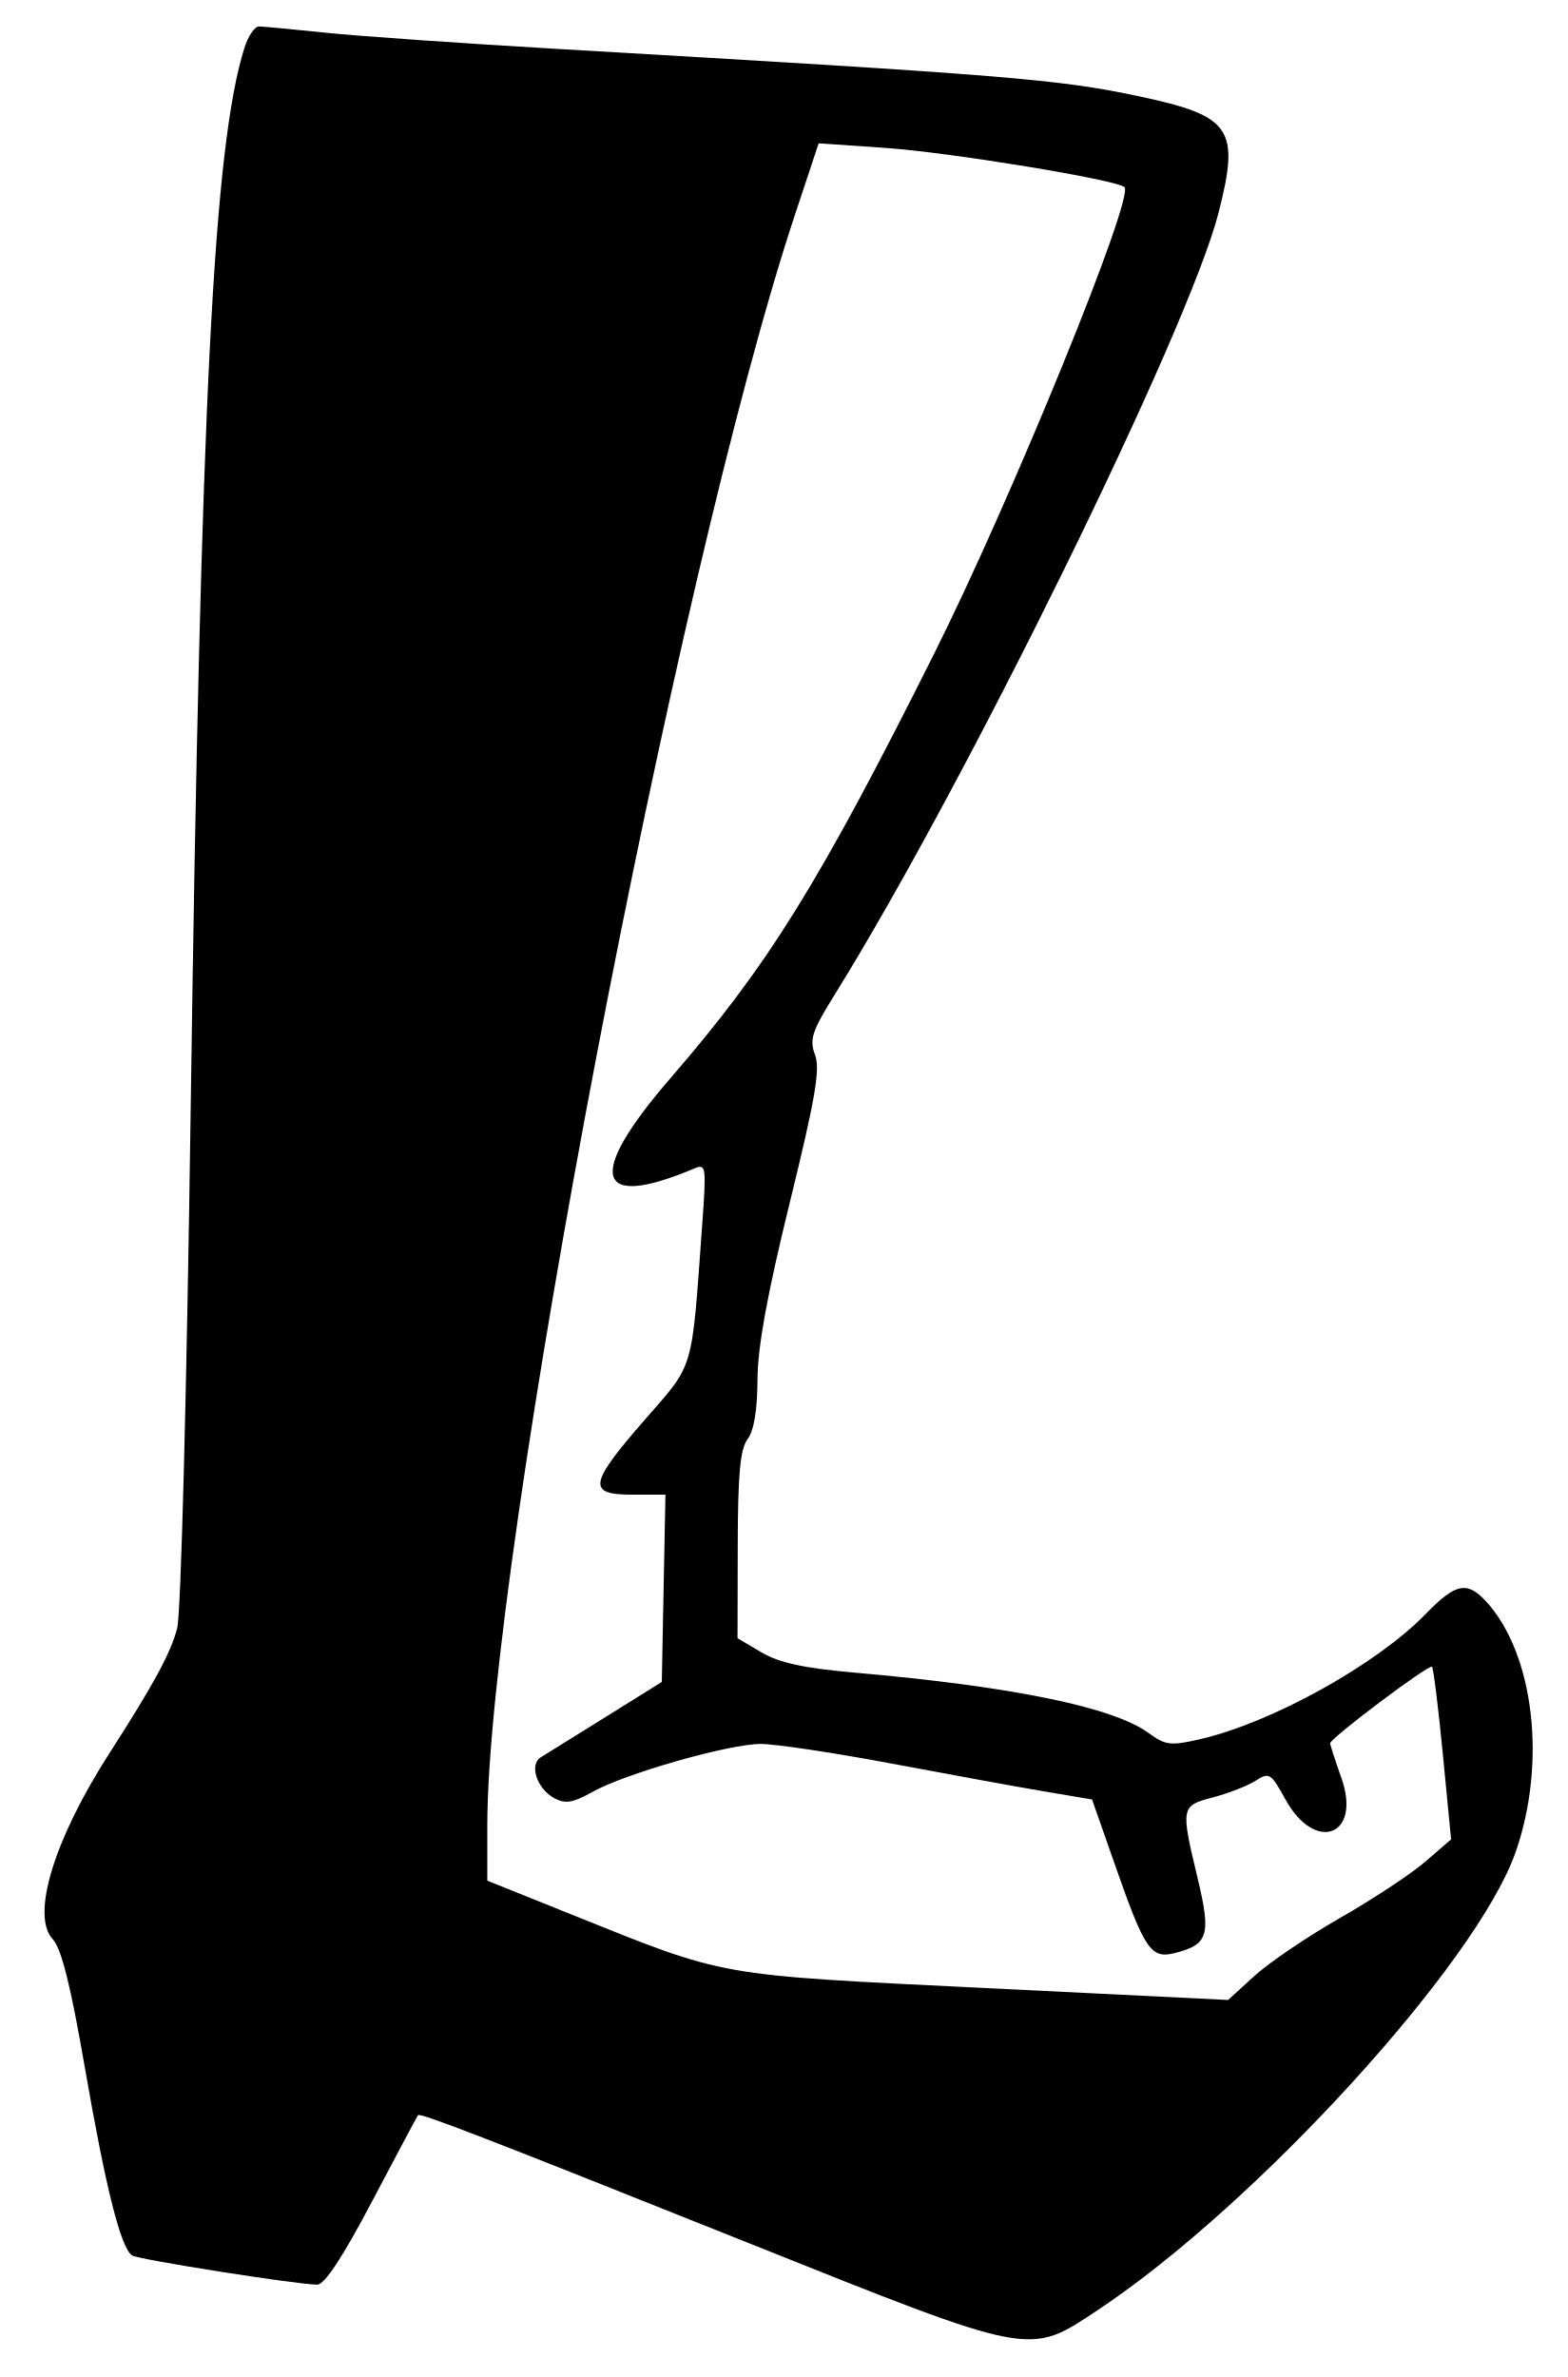
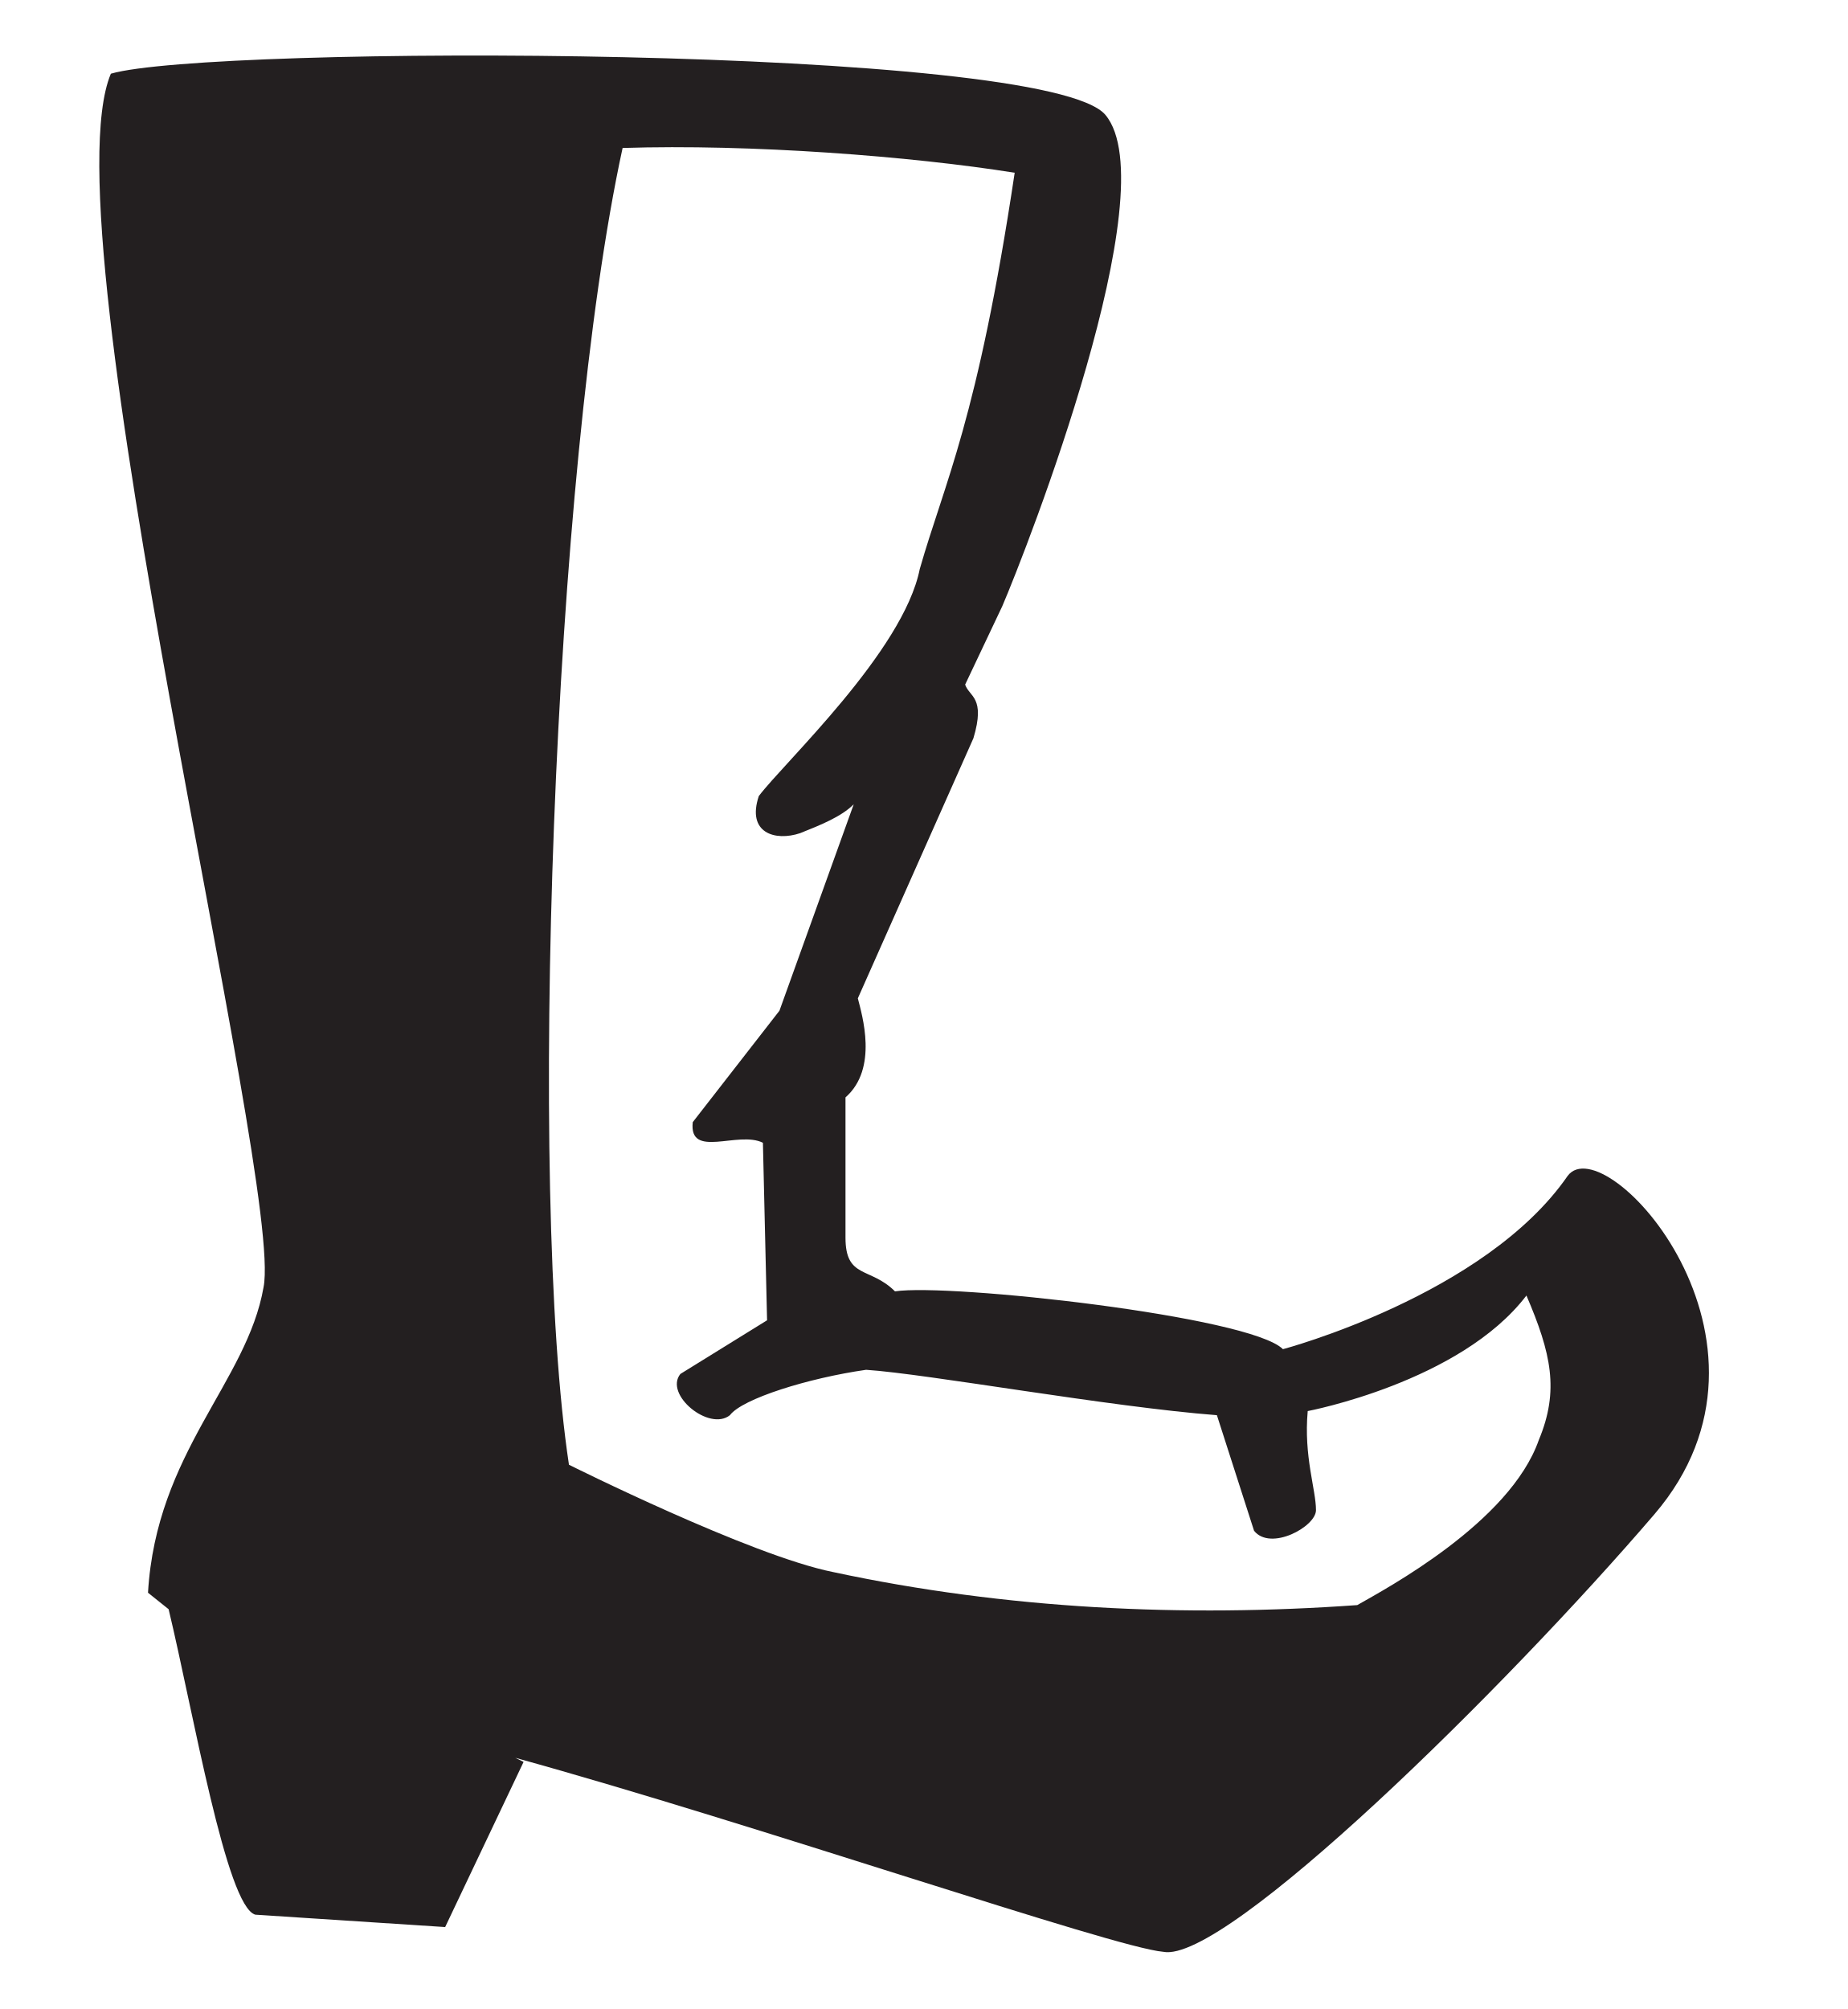
- <svg xmlns="http://www.w3.org/2000/svg" viewBox="195 0 238 361" fill="currentColor">
-   <path d="M 232.126 7.250 C 227.444 22.040, 225.458 61.197, 223.959 168.309 C 223.352 211.668, 222.482 245.104, 221.904 247.289 C 220.891 251.120, 218.423 255.669, 211.543 266.385 C 203.179 279.415, 199.684 290.918, 203.001 294.500 C 204.328 295.933, 205.713 301.464, 207.885 314 C 211.069 332.381, 213.364 341.489, 215.077 342.548 C 216.088 343.172, 239.930 346.932, 243.164 346.977 C 244.287 346.993, 247.011 342.854, 251.544 334.250 C 255.237 327.238, 258.357 321.382, 258.476 321.237 C 258.806 320.837, 268.489 324.582, 308.676 340.654 C 352.109 358.024, 351.164 357.844, 361.772 350.790 C 385.776 334.829, 419.223 298.177, 425.135 281.356 C 429.909 267.774, 427.984 251.207, 420.709 243.250 C 417.800 240.069, 416.061 240.423, 411.501 245.124 C 404.065 252.789, 388.178 261.609, 377.274 264.126 C 372.757 265.169, 372.022 265.080, 369.396 263.175 C 363.991 259.254, 348.782 256.133, 324.826 254.029 C 317.063 253.347, 313.329 252.537, 310.644 250.953 L 307 248.802 307.032 234.651 C 307.056 223.795, 307.405 220.048, 308.532 218.559 C 309.492 217.289, 310.010 214.177, 310.030 209.559 C 310.051 204.579, 311.492 196.666, 314.921 182.692 C 318.830 166.768, 319.584 162.357, 318.768 160.192 C 317.889 157.858, 318.291 156.635, 321.791 151 C 341.698 118.949, 375.502 50.084, 380.046 32.324 C 383.322 19.519, 382.028 17.620, 368 14.632 C 355.786 12.031, 348.145 11.408, 280 7.450 C 265.425 6.604, 249.450 5.489, 244.500 4.973 C 239.550 4.457, 234.972 4.027, 234.328 4.017 C 233.683 4.008, 232.692 5.462, 232.126 7.250 M 315.715 32.633 C 297.702 86.924, 269 237.237, 269 277.282 L 269 285.621 281.750 290.744 C 305.529 300.297, 303.294 299.899, 344.500 301.923 L 381.500 303.740 385.500 300.085 C 387.700 298.074, 393.556 294.110, 398.514 291.274 C 403.472 288.439, 409.291 284.596, 411.446 282.733 L 415.363 279.347 414.111 266.437 C 413.423 259.336, 412.682 253.348, 412.464 253.131 C 412.028 252.694, 397 263.990, 397 264.754 C 397 265.017, 397.765 267.387, 398.701 270.021 C 401.825 278.816, 394.739 281.523, 390.199 273.269 C 388.007 269.285, 387.744 269.120, 385.686 270.438 C 384.484 271.207, 381.587 272.341, 379.250 272.957 C 374.299 274.262, 374.273 274.398, 376.883 285.303 C 378.946 293.924, 378.506 295.333, 373.345 296.628 C 369.819 297.513, 368.836 296.089, 364.559 283.896 L 360.840 273.292 353.670 272.082 C 349.726 271.417, 339.300 269.516, 330.500 267.857 C 321.700 266.199, 312.700 264.849, 310.500 264.858 C 305.609 264.879, 289.900 269.366, 284.917 272.167 C 282.012 273.800, 280.852 273.991, 279.203 273.109 C 276.534 271.680, 275.309 267.989, 277.136 266.878 C 277.886 266.421, 282.325 263.661, 287 260.744 L 295.500 255.440 295.777 241.220 L 296.055 227 291.027 227 C 284.145 227, 284.412 225.378, 292.897 215.642 C 300.511 206.906, 299.994 208.655, 301.630 186.083 C 302.282 177.076, 302.229 176.701, 300.406 177.471 C 285.304 183.844, 283.948 178.612, 296.841 163.715 C 311.679 146.571, 319.397 134.145, 336.829 99.336 C 348.541 75.952, 367.303 29.970, 365.763 28.430 C 364.640 27.307, 339.267 23.140, 329.410 22.461 L 319.321 21.765 315.715 32.633 M 546.393 146.031 C 482.552 157.424, 444.541 223.806, 466.888 284.878 C 488.902 345.041, 560.098 370.611, 616.346 338.556 C 669.317 308.369, 684.483 238.179, 648.870 188.033 C 635.282 168.901, 613.770 154.161, 590.175 147.816 C 581.489 145.480, 555.432 144.418, 546.393 146.031 M 1007.047 152.138 C 964.429 159.204, 935.040 197.921, 935.040 247 C 935.040 294.616, 961.514 330.839, 1005 342.724 C 1015.841 345.686, 1042.515 345.127, 1055.500 341.665 C 1093.477 331.538, 1125.207 299.151, 1126.690 269 C 1127.168 259.287, 1126.273 256.774, 1121.088 253.280 C 1111.289 246.677, 1098.108 253.669, 1098.022 265.516 C 1097.977 271.739, 1104.553 279, 1110.234 279 C 1112.592 279, 1112.507 279.432, 1108.875 285.919 C 1096.689 307.684, 1073.298 321, 1047.252 321 C 1015.764 321, 993.811 303.237, 984.839 270.500 C 982.191 260.837, 981.452 229.334, 983.778 225.263 L 985.057 223.025 1054.778 223.020 C 1093.125 223.017, 1125.063 223.012, 1125.750 223.007 C 1126.594 223.002, 1127 221.253, 1127 217.619 L 1127 212.237 1098.145 211.504 C 1082.275 211.100, 1066.413 211.088, 1062.895 211.476 L 1056.500 212.181 1063 208.224 C 1073.638 201.748, 1075.500 198.238, 1075.500 184.664 C 1075.500 172.195, 1074.746 169.946, 1068.460 163.660 C 1058.100 153.300, 1030.861 148.190, 1007.047 152.138 M 707.500 153.711 C 704.789 154.416, 704.033 155.829, 704.015 160.227 C 703.990 166.336, 706.384 167.225, 721.790 166.830 C 731.636 166.578, 735.077 166.825, 736.343 167.872 C 738.835 169.936, 738.893 318.281, 736.403 321.835 C 734.854 324.047, 734.388 324.108, 720.912 323.848 C 711.441 323.666, 706.653 323.947, 705.869 324.731 C 704.301 326.299, 703.602 334.925, 704.793 338.002 L 705.762 340.504 756.631 340.480 C 784.609 340.467, 808.063 340.102, 808.750 339.669 C 810.445 338.602, 810.382 327.905, 808.667 325.559 C 807.465 323.915, 805.801 323.753, 791.787 323.917 C 778.303 324.074, 776.015 323.872, 774.533 322.390 C 772.944 320.801, 772.848 314.992, 773.162 239.374 L 773.500 158.067 771.224 155.784 C 768.962 153.515, 768.749 153.499, 739.224 153.345 C 722.876 153.260, 708.600 153.425, 707.500 153.711 M 786.500 155.127 C 783.563 156.892, 783.032 158.045, 783.015 162.693 C 782.991 169.224, 784.830 169.996, 800.473 170.022 C 815.099 170.047, 820.060 171.457, 823.731 176.633 C 832.847 189.489, 830.161 218.692, 818.830 229.900 C 813.914 234.763, 811.800 235.355, 797.212 235.954 C 782.378 236.563, 782.041 236.732, 782.015 243.559 C 781.990 250.216, 782.888 250.684, 797 251.369 C 812.670 252.131, 815.901 253.041, 820.329 257.942 C 824.708 262.790, 824.818 263.595, 825.364 295 C 825.857 323.348, 826.681 327.529, 833.160 334.558 C 845.073 347.481, 876.238 346.834, 889.457 333.389 C 897.748 324.957, 898.500 321.712, 898.500 294.356 C 898.500 266.560, 898.342 266, 890.500 266 C 882.757 266, 882.574 266.607, 882 294.352 C 881.653 311.093, 881.114 319.174, 880.242 320.699 C 877.156 326.094, 870.324 327.616, 865.659 323.946 C 861.339 320.549, 860.766 315.991, 861.559 291.378 C 862.406 265.083, 861.855 261.803, 855.530 255.478 C 850.217 250.165, 841.453 246.706, 827.537 244.430 L 816.574 242.637 827.046 240.395 C 852.796 234.881, 862.983 226.175, 866.124 207 C 870.188 182.184, 858.345 163.081, 834.690 156.299 C 827.726 154.303, 789.423 153.371, 786.500 155.127 M 543.951 162.362 C 533.921 165.067, 526.049 173.275, 516.627 190.852 C 513.431 196.816, 508.082 204.660, 503.819 209.636 C 477.301 240.594, 476.119 248.303, 494.705 269.106 C 498.682 273.558, 505.021 282.683, 509.990 291.106 C 526.868 319.719, 542.428 330, 568.855 330 C 589.744 330, 615.137 316.237, 621.700 301.357 C 630.303 281.854, 629.482 282.972, 641.989 273.732 C 652.694 265.823, 658.738 246.640, 655.975 229.344 C 654.491 220.054, 653.069 217.787, 641.634 206.473 C 636.060 200.958, 629.127 193.457, 626.227 189.803 C 615.898 176.788, 602.424 166.485, 591.145 162.977 C 583.543 160.612, 551.963 160.201, 543.951 162.362 M 1010.970 165.955 C 1002.091 170.651, 992.750 185.404, 988.108 202.064 C 986.948 206.224, 986 209.936, 986 210.314 C 986 210.691, 994.663 210.998, 1005.250 210.996 C 1028.440 210.992, 1029.014 210.780, 1034.150 200.346 C 1038.387 191.741, 1039.061 177.143, 1035.500 171.113 C 1031.435 164.228, 1019.128 161.641, 1010.970 165.955 M 574.655 172.829 C 572.838 174.837, 572.509 178.675, 573.958 180.967 C 574.689 182.122, 573.762 182.890, 569.587 184.589 C 563.419 187.098, 552.824 194.170, 541.500 203.337 C 537.100 206.899, 533.305 209.623, 533.067 209.390 C 532.828 209.157, 533.166 208.434, 533.817 207.783 C 537.159 204.441, 533.048 197, 527.860 197 C 524.694 197, 521 200.845, 521 204.140 C 521 207.857, 525.168 211.349, 528.944 210.795 C 533.119 210.182, 532.829 210.551, 526.750 213.593 C 515.582 219.182, 512.566 224.358, 512.527 238 L 512.500 247.500 508.272 247.151 C 497.985 246.302, 493.946 260.818, 503.145 265.575 C 507.878 268.022, 510.954 267.374, 515.053 263.065 L 518.795 259.131 519.898 263.508 C 520.504 265.916, 521 268.036, 521 268.219 C 521 268.403, 519.224 268.384, 517.054 268.177 C 509.309 267.438, 505.226 275.664, 510.370 281.644 C 513.669 285.479, 519.378 285.518, 522.402 281.726 L 524.534 279.051 525.913 282.166 C 528.224 287.385, 539.195 297.754, 545.233 300.424 C 556.896 305.582, 573.817 306.386, 583.217 302.228 L 587.689 300.250 588.930 303.682 C 590.402 307.753, 595.425 310.612, 599.367 309.623 C 608.648 307.293, 608.089 292.564, 598.690 291.786 C 597.211 291.664, 596 291.272, 596 290.915 C 596 290.559, 600.971 284.919, 607.046 278.383 C 626.204 257.773, 627.095 253.833, 617.656 231.500 C 613.979 222.800, 611.662 215.573, 610.650 209.652 C 607.878 193.425, 601.844 185.545, 590.117 182.838 C 585.656 181.808, 585.212 181.472, 586.106 179.802 C 589.331 173.776, 579.316 167.678, 574.655 172.829 M 546.555 174.250 C 538.848 181.031, 546.637 192.146, 556.455 188.379 C 561.202 186.557, 562.118 178.964, 558.077 174.923 C 554.480 171.326, 550.164 171.074, 546.555 174.250 M 615.016 209.707 C 611.295 214.437, 614.572 221, 620.655 221 C 624.861 221, 628 218.008, 628 214 C 628 207.257, 619.225 204.355, 615.016 209.707 M 554.591 220.573 C 533.494 228.303, 532.090 260.149, 552.429 269.619 C 557.980 272.204, 567.533 272.813, 574.065 270.998 C 590.262 266.499, 596.884 240.752, 585.183 227.772 C 577.978 219.780, 565.056 216.739, 554.591 220.573 M 629.114 238.750 C 621.429 245.130, 630.513 256.104, 638.365 249.927 C 641.810 247.218, 641.886 242.795, 638.545 239.455 C 635.661 236.571, 632.063 236.302, 629.114 238.750 M 624.008 258.492 C 620.732 261.979, 620.892 266.650, 624.389 269.658 C 630.129 274.596, 638 271.243, 638 263.860 C 638 256.613, 629.012 253.165, 624.008 258.492 M 542.476 305.404 C 536.675 307.916, 535.430 314.584, 539.923 319.077 C 547.721 326.875, 559.867 316.249, 552.350 308.205 C 548.810 304.418, 546.359 303.723, 542.476 305.404 M 565.381 313.541 C 564.044 315.582, 563.938 316.569, 564.843 318.556 C 568.105 325.714, 577.035 322.880, 576.049 315 C 575.497 310.583, 567.992 309.556, 565.381 313.541 M 661.773 466.555 C 645.028 470.614, 632.564 482.931, 627.471 500.453 C 625.137 508.481, 625.854 526.999, 628.817 535.233 C 638.488 562.103, 671.615 574.178, 697.361 560.217 C 706.782 555.109, 719.785 539.406, 720.054 532.813 C 720.083 532.091, 721.119 534.875, 722.356 539 C 728.341 558.954, 736.155 565.498, 754 565.499 C 762.674 565.500, 763.976 565.239, 768.971 562.500 C 778.102 557.493, 783.975 547.779, 787.005 532.671 C 788.397 525.731, 788.748 526.223, 781.831 525.410 L 776.264 524.756 775.539 529.589 C 773.093 545.900, 765.580 555, 754.559 555 C 733.965 555, 727.409 528.600, 736.621 482.769 C 738.046 475.680, 738.955 469.622, 738.641 469.308 C 738.327 468.994, 735.494 468.683, 732.345 468.618 L 726.620 468.500 724.891 477 C 723.940 481.675, 722.856 488.087, 722.483 491.250 C 721.639 498.390, 721.120 498.397, 718.047 491.302 C 715.035 484.349, 705.891 474.347, 699.233 470.723 C 689.324 465.330, 673.903 463.614, 661.773 466.555 M 154.500 469.525 C 108.784 477.930, 73.792 508.579, 63.632 549.116 C 51.462 597.676, 74.369 641.965, 120 658.095 C 128.773 661.196, 152.611 661.514, 163.500 658.675 C 184.390 653.228, 202.587 639.599, 210.738 623.294 C 226.195 592.373, 212.767 563.108, 178.167 552.312 L 169.833 549.712 167.167 552.440 L 164.500 555.168 167 556.774 C 184.236 567.848, 193.698 592.382, 188.472 612.448 C 177.628 654.081, 129.259 664.447, 96.966 632.059 C 82.813 617.864, 76.358 601.756, 75.292 577.968 C 73.003 526.899, 110.899 489.024, 167.022 486.288 C 232.367 483.104, 276.847 538.008, 296.414 646.006 C 299.887 665.173, 299.873 666.192, 296.008 675 C 247.329 785.933, 193.606 864.392, 145.032 895.486 C 88.566 931.632, 37.840 900.950, 47.513 836.500 C 55.417 783.835, 91.132 747.225, 135.009 746.811 C 157.785 746.596, 166.770 758.778, 157.058 776.708 L 153.974 782.404 156.737 784.666 C 160.407 787.670, 160.470 787.653, 163.730 782.750 C 171.051 771.738, 173.191 758.079, 168.783 750.500 C 158.126 732.176, 121.871 732.613, 84.500 751.514 C 27.090 780.551, -5.221 835.824, 6.519 884.912 C 17.250 929.784, 72.983 949.967, 123.411 927.243 C 178.142 902.581, 230.127 838.720, 287.638 725.504 C 296.018 709.007, 303.097 696.182, 303.368 697.004 C 306.419 706.240, 309.023 795.606, 306.935 819.404 L 305.891 831.308 299.477 842.113 C 273.456 885.950, 272.075 908.081, 295.252 909.811 C 302.783 910.373, 305.926 908.956, 312.082 902.220 C 324.938 888.154, 336.366 853.687, 342.495 810.500 C 343.432 803.900, 344.537 798.050, 344.951 797.500 C 345.365 796.950, 356.174 782.416, 368.971 765.202 C 381.768 747.989, 392.372 734.039, 392.536 734.203 C 392.700 734.366, 392.368 738.325, 391.800 743 C 389.973 758.014, 390.301 796.146, 392.347 806.500 C 399.394 842.176, 414.078 860.908, 439.392 866.516 C 465.308 872.257, 490.550 859.929, 512.119 831 C 517.474 823.818, 532 800.476, 532 799.053 C 532 798.344, 524.915 794.691, 524.540 795.207 C 524.422 795.368, 522.856 798.112, 521.059 801.304 C 508.899 822.903, 490.760 839.283, 474.972 842.921 C 469.102 844.273, 455.878 844.282, 452.315 842.936 C 432.501 835.450, 428.253 785.788, 438.678 683.525 L 440.408 666.551 448.288 654.626 C 481.571 604.252, 492.540 576.076, 484.962 560.421 C 480.444 551.088, 468.414 551.053, 456.602 560.338 C 434.861 577.429, 407.393 641.278, 397.920 696.742 C 396.483 705.150, 397.310 703.736, 380.405 726.707 C 373.203 736.493, 362.900 750.575, 357.510 758 C 352.120 765.425, 347.437 771.814, 347.105 772.197 C 346.772 772.581, 346.442 760.881, 346.370 746.197 C 345.615 590.513, 297.562 493.257, 210.571 471.346 C 197.673 468.097, 167.582 467.120, 154.500 469.525 M 661.262 478.219 C 645.095 484.129, 637.274 497.678, 638.232 518.112 C 638.986 534.208, 645.721 545.279, 658.606 551.606 C 666.715 555.587, 681.749 555.837, 689.280 552.114 C 718.128 537.855, 719.394 493.657, 691.361 479.474 C 683.320 475.405, 670.429 474.868, 661.262 478.219 M 532 502.500 L 532 508 556.500 508 L 581 508 581 502.500 L 581 497 556.500 497 L 532 497 532 502.500 M 813 502.500 L 813 508 837.500 508 L 862 508 862 502.500 L 862 497 837.500 497 L 813 497 813 502.500 M 464.163 570.516 C 458.595 575.201, 453.162 591.731, 447.465 621.319 C 446.001 628.919, 445.016 635.349, 445.276 635.609 C 446.512 636.845, 465.041 604.282, 469.604 592.854 C 473.084 584.140, 474.100 571.278, 471.462 569.349 C 468.857 567.444, 467.570 567.650, 464.163 570.516 M 1060.309 644.250 C 1059.864 644.938, 1059.275 652.417, 1059 660.871 L 1058.500 676.243 1051.500 678.100 C 1037.899 681.710, 1040.292 683.030, 1031.556 667.102 C 1027.305 659.352, 1023.510 652.815, 1023.123 652.576 C 1022.736 652.337, 1020.975 652.840, 1019.210 653.695 C 1014.577 655.939, 1015.003 658.233, 1022.750 672.764 C 1026.463 679.728, 1029.632 685.725, 1029.793 686.092 C 1029.954 686.459, 1028.021 687.970, 1025.497 689.449 C 1022.973 690.928, 1018.533 694.073, 1015.630 696.437 L 1010.352 700.737 1000.426 691.797 C 986.360 679.129, 986.482 679.199, 983.463 682.035 C 979.548 685.713, 980.357 687.243, 991.902 697.998 L 1002.803 708.154 997.896 714.637 C 995.197 718.203, 992.259 722.556, 991.367 724.310 C 990.475 726.065, 989.626 727.640, 989.479 727.811 C 989.332 727.982, 983.771 725.394, 977.121 722.061 C 963.275 715.120, 962.076 714.908, 959.670 718.981 C 956.994 723.512, 958.524 725.016, 971.966 731.060 C 982.358 735.732, 983.999 736.782, 983.590 738.500 C 983.329 739.600, 981.995 744.157, 980.626 748.626 C 974.438 768.832, 975.685 798.241, 983.550 817.567 C 998.243 853.673, 1027.327 874.297, 1065.622 875.767 C 1101.012 877.126, 1129.015 858.856, 1147.264 822.500 C 1149.776 817.495, 1156.286 799.899, 1155.773 799.501 C 1155.480 799.274, 1145.795 796, 1145.417 796 C 1145.292 796, 1143.953 798.138, 1142.441 800.750 C 1128.955 824.048, 1108.017 836.432, 1080 837.681 C 1042.116 839.370, 1017.324 817.463, 1013.417 778.847 C 1013.047 775.188, 1013.054 770.123, 1013.434 767.590 L 1014.125 762.986 1018.812 766.926 C 1042.591 786.910, 1076.605 791.405, 1101 777.786 C 1108.980 773.331, 1116.607 767.220, 1124.092 759.285 L 1130.666 752.316 1133.515 754.767 C 1137.560 758.246, 1146.210 757.620, 1149.669 753.598 C 1153.827 748.764, 1152.016 736.529, 1145.495 725.402 C 1144.123 723.060, 1143 720.990, 1143 720.802 C 1143 720.613, 1149.066 716.194, 1156.481 710.980 C 1165.854 704.388, 1169.968 700.907, 1169.981 699.555 C 1170 697.618, 1165.390 692, 1163.782 692 C 1163.317 692, 1157.054 696.303, 1149.864 701.562 C 1142.674 706.821, 1136.706 710.983, 1136.602 710.812 C 1136.499 710.640, 1134.037 707.700, 1131.132 704.277 C 1127.859 700.422, 1126.125 697.568, 1126.574 696.777 C 1126.973 696.075, 1130.832 690.243, 1135.150 683.818 C 1139.467 677.393, 1143 671.290, 1143 670.256 C 1143 668.095, 1137.461 663.609, 1135.650 664.304 C 1134.984 664.560, 1130.671 670.334, 1126.066 677.135 C 1121.461 683.936, 1117.347 689.893, 1116.924 690.373 C 1116.500 690.853, 1114.882 690.348, 1113.327 689.251 C 1111.772 688.154, 1108.138 686.066, 1105.250 684.611 C 1102.362 683.157, 1100 681.637, 1100 681.234 C 1100 680.831, 1102.301 673.600, 1105.112 665.163 C 1110.772 648.180, 1110.739 647.734, 1103.789 647.589 L 1099.500 647.500 1094.500 662.809 L 1089.500 678.118 1086.500 677.587 C 1084.850 677.295, 1080.463 676.753, 1076.750 676.383 L 1070 675.710 1070 661.920 C 1070 645.200, 1069.370 643, 1064.584 643 C 1062.678 643, 1060.754 643.563, 1060.309 644.250 M 636 657.149 C 601.750 689.960, 571.965 708.926, 541.158 717.542 C 533.615 719.651, 533.443 719.957, 535.725 727.222 L 537.500 732.873 546.464 729.973 C 556.902 726.597, 556.063 726.036, 559.220 738.500 C 561.355 746.927, 561.498 749.473, 561.469 778.500 C 561.434 813.910, 560.822 817.439, 551.497 836.007 C 546.612 845.732, 546.260 847, 548.444 847 C 551.825 847, 580.920 857.395, 589.303 861.598 C 598.943 866.432, 610 874.207, 610 876.152 C 610 876.541, 607.683 880.499, 604.852 884.948 C 602.020 889.396, 599.882 893.173, 600.102 893.340 C 601.161 894.148, 609.913 899, 610.311 899 C 610.561 899, 612.730 895.968, 615.133 892.263 C 636.246 859.696, 669.789 831.091, 711 810.511 C 715.125 808.451, 718.689 806.592, 718.920 806.380 C 719.703 805.660, 714.665 796, 713.506 796 C 712.631 796, 701.291 801.365, 692.887 805.755 C 688.458 808.069, 686.274 754.650, 689.994 735.030 C 691.543 726.862, 695.904 718.210, 702.665 709.887 L 708.850 702.273 702.175 701.651 C 685.033 700.053, 663.069 690.468, 651.048 679.339 C 643.885 672.706, 642.734 670.295, 645.599 667.918 C 647.853 666.047, 656 655.338, 656 654.245 C 656 653.447, 647.704 646.929, 646.837 647.045 C 646.651 647.070, 641.775 651.617, 636 657.149 M 826 679.666 C 804.780 695.264, 791.629 698.528, 761.988 695.554 C 747.810 694.131, 743.620 693.997, 743.034 694.945 C 742.137 696.397, 739.675 707.055, 740.161 707.385 C 740.347 707.512, 743.650 709.124, 747.500 710.969 C 760.846 717.364, 771.398 730.903, 777.424 749.365 C 787.256 779.482, 780.164 830.777, 763.735 848.377 C 759.714 852.684, 758.895 853.068, 747.531 855.976 C 740.948 857.660, 735.164 859.436, 734.678 859.922 C 733.929 860.671, 736.117 873.451, 737.175 874.509 C 737.359 874.692, 741.114 873.798, 745.519 872.522 C 767.108 866.269, 803.822 862.847, 827.984 864.835 C 840.831 865.892, 868.479 869.827, 875.580 871.610 C 877.632 872.124, 877.878 871.652, 878.991 865.052 C 879.651 861.140, 879.977 857.382, 879.715 856.699 C 879.439 855.982, 874.448 854.670, 867.869 853.588 C 851.880 850.956, 852.951 851.707, 848.261 839.841 C 838.406 814.909, 834.129 785.032, 837.475 764.500 C 841.505 739.770, 851.589 719.883, 864.659 710.890 C 869.969 707.237, 871.264 707.710, 867.664 711.987 C 864.441 715.817, 863.696 719.680, 864.146 730.212 C 864.953 749.108, 877.639 761.660, 897.047 762.767 C 916.548 763.879, 931.825 753.204, 937.937 734.197 C 946.807 706.611, 928.182 681.944, 898.540 682.017 C 872.680 682.081, 853.164 695.334, 839.697 721.977 L 835.895 729.500 836.493 721.500 C 837.110 713.246, 840.351 698.939, 843.947 688.593 C 845.076 685.345, 846 682.089, 846 681.358 C 846 680.319, 834.971 673.748, 833.779 674.077 C 833.625 674.119, 830.125 676.634, 826 679.666 M 821.500 701.065 C 809.795 707.812, 794.965 711, 775.283 711 C 774.927 711, 776.450 712.393, 778.665 714.097 C 790.930 723.523, 797.272 746.334, 797.267 781 C 797.263 808.459, 793.947 827.213, 786.472 842.056 C 784.492 845.988, 783.013 849.312, 783.186 849.443 C 783.359 849.575, 790.250 849.298, 798.500 848.829 C 806.750 848.360, 817.859 848.253, 823.186 848.591 L 832.871 849.207 830.498 842.353 C 815.975 800.417, 813.979 756.411, 824.489 709.857 C 825.876 703.709, 826.897 698.567, 826.756 698.431 C 826.615 698.295, 824.250 699.480, 821.500 701.065 M 892.975 702.295 C 881.964 708.117, 876.952 723.913, 882.402 735.617 C 890.588 753.197, 914.754 750.946, 919.984 732.118 C 925.661 711.681, 909.328 693.647, 892.975 702.295 M 1056.982 701.037 C 1039.208 705.259, 1023.249 722.020, 1017.896 742.087 L 1016.673 746.673 1020.586 750.352 C 1032.096 761.171, 1049.791 768.710, 1065.961 769.684 C 1084.242 770.786, 1097.122 765.538, 1112.720 750.632 C 1117.824 745.754, 1122 740.972, 1122 740.004 C 1122 731.940, 1108.361 713.917, 1096.800 706.704 C 1087.707 701.031, 1068.509 698.298, 1056.982 701.037 M 602.280 711.011 C 606.511 728.084, 608.092 773.865, 605.373 800.567 L 604.755 806.635 609.628 808.467 C 617.178 811.305, 624.703 816.686, 634.250 826.072 L 643 834.674 643.002 805.587 C 643.005 780.088, 643.874 758.594, 645.433 745.500 L 645.910 741.500 636.953 737.197 C 626.792 732.315, 616.250 724.324, 607.582 714.934 C 603.068 710.044, 601.810 709.113, 602.280 711.011 M 1060.305 711.406 C 1034.848 722.967, 1042.259 761.071, 1069.946 760.978 C 1097.294 760.886, 1105.926 724.966, 1081.644 712.302 C 1077.323 710.048, 1064.482 709.509, 1060.305 711.406 M 296.199 870.244 C 288.989 883.275, 285.532 895, 288.901 895 C 291.681 895, 303.729 863.396, 301.717 861.383 C 301.499 861.166, 299.016 865.153, 296.199 870.244" stroke="none" fill-rule="evenodd" />
+ <svg xmlns="http://www.w3.org/2000/svg" width="164.934" height="179.297" viewBox="171.449 61.078 164.934 179.297" version="1.1">
+   <path fill-rule="nonzero" fill="rgb(13.73%, 12.16%, 12.549%)" fill-opacity="1" d="M 319.121 196.223 C 332.383 180.75 314.699 161.594 311.383 166.016 C 304.016 176.699 285.965 181.488 285.965 181.488 C 283.02 178.539 256.125 175.594 251.336 176.328 C 249.125 174.121 246.918 175.227 246.918 171.539 L 246.918 159.016 C 249.863 156.438 248.391 151.648 248.02 150.176 L 258.336 126.965 C 259.441 123.281 257.969 123.281 257.598 122.176 L 260.914 115.176 C 263.125 110.02 275.648 77.969 270.125 71.34 C 264.969 65.078 190.184 65.078 181.344 67.656 C 175.449 81.656 196.816 166.75 194.973 175.961 C 193.5 184.434 185.395 190.695 184.66 203.223 L 186.5 204.695 C 188.711 213.906 191.656 231.219 194.238 231.957 L 211.184 233.062 L 218.184 218.324 L 217.445 217.957 C 238.812 223.852 270.859 234.902 275.281 235.27 C 280.809 236.375 305.859 211.695 319.121 196.223 M 308.805 189.59 C 306.227 196.957 295.176 202.855 292.598 204.328 C 277.125 205.434 261.281 204.695 245.812 201.379 C 238.441 199.906 222.234 191.801 222.234 191.801 C 218.551 167.488 220.762 103.02 227.023 74.285 C 238.441 73.918 252.809 75.023 262.02 76.496 C 258.703 98.602 255.758 104.125 253.547 111.863 C 252.074 119.23 241.391 129.176 239.18 132.125 C 238.074 135.438 240.652 136.176 242.863 135.438 C 244.707 134.703 246.547 133.965 247.652 132.859 L 241.023 151.281 L 233.285 161.227 C 232.918 164.543 237.34 161.961 239.547 163.066 L 239.918 178.91 L 232.18 183.699 C 230.707 185.539 234.758 188.855 236.602 187.379 C 237.707 185.906 243.602 184.066 248.758 183.328 C 254.285 183.699 270.492 186.645 280.07 187.379 L 283.387 197.695 C 284.859 199.539 288.914 197.328 288.914 195.855 C 288.914 194.012 287.809 191.066 288.176 187.012 C 288.176 187.012 301.805 184.434 307.699 176.699 C 309.91 181.855 310.648 185.172 308.805 189.59" />
</svg>
